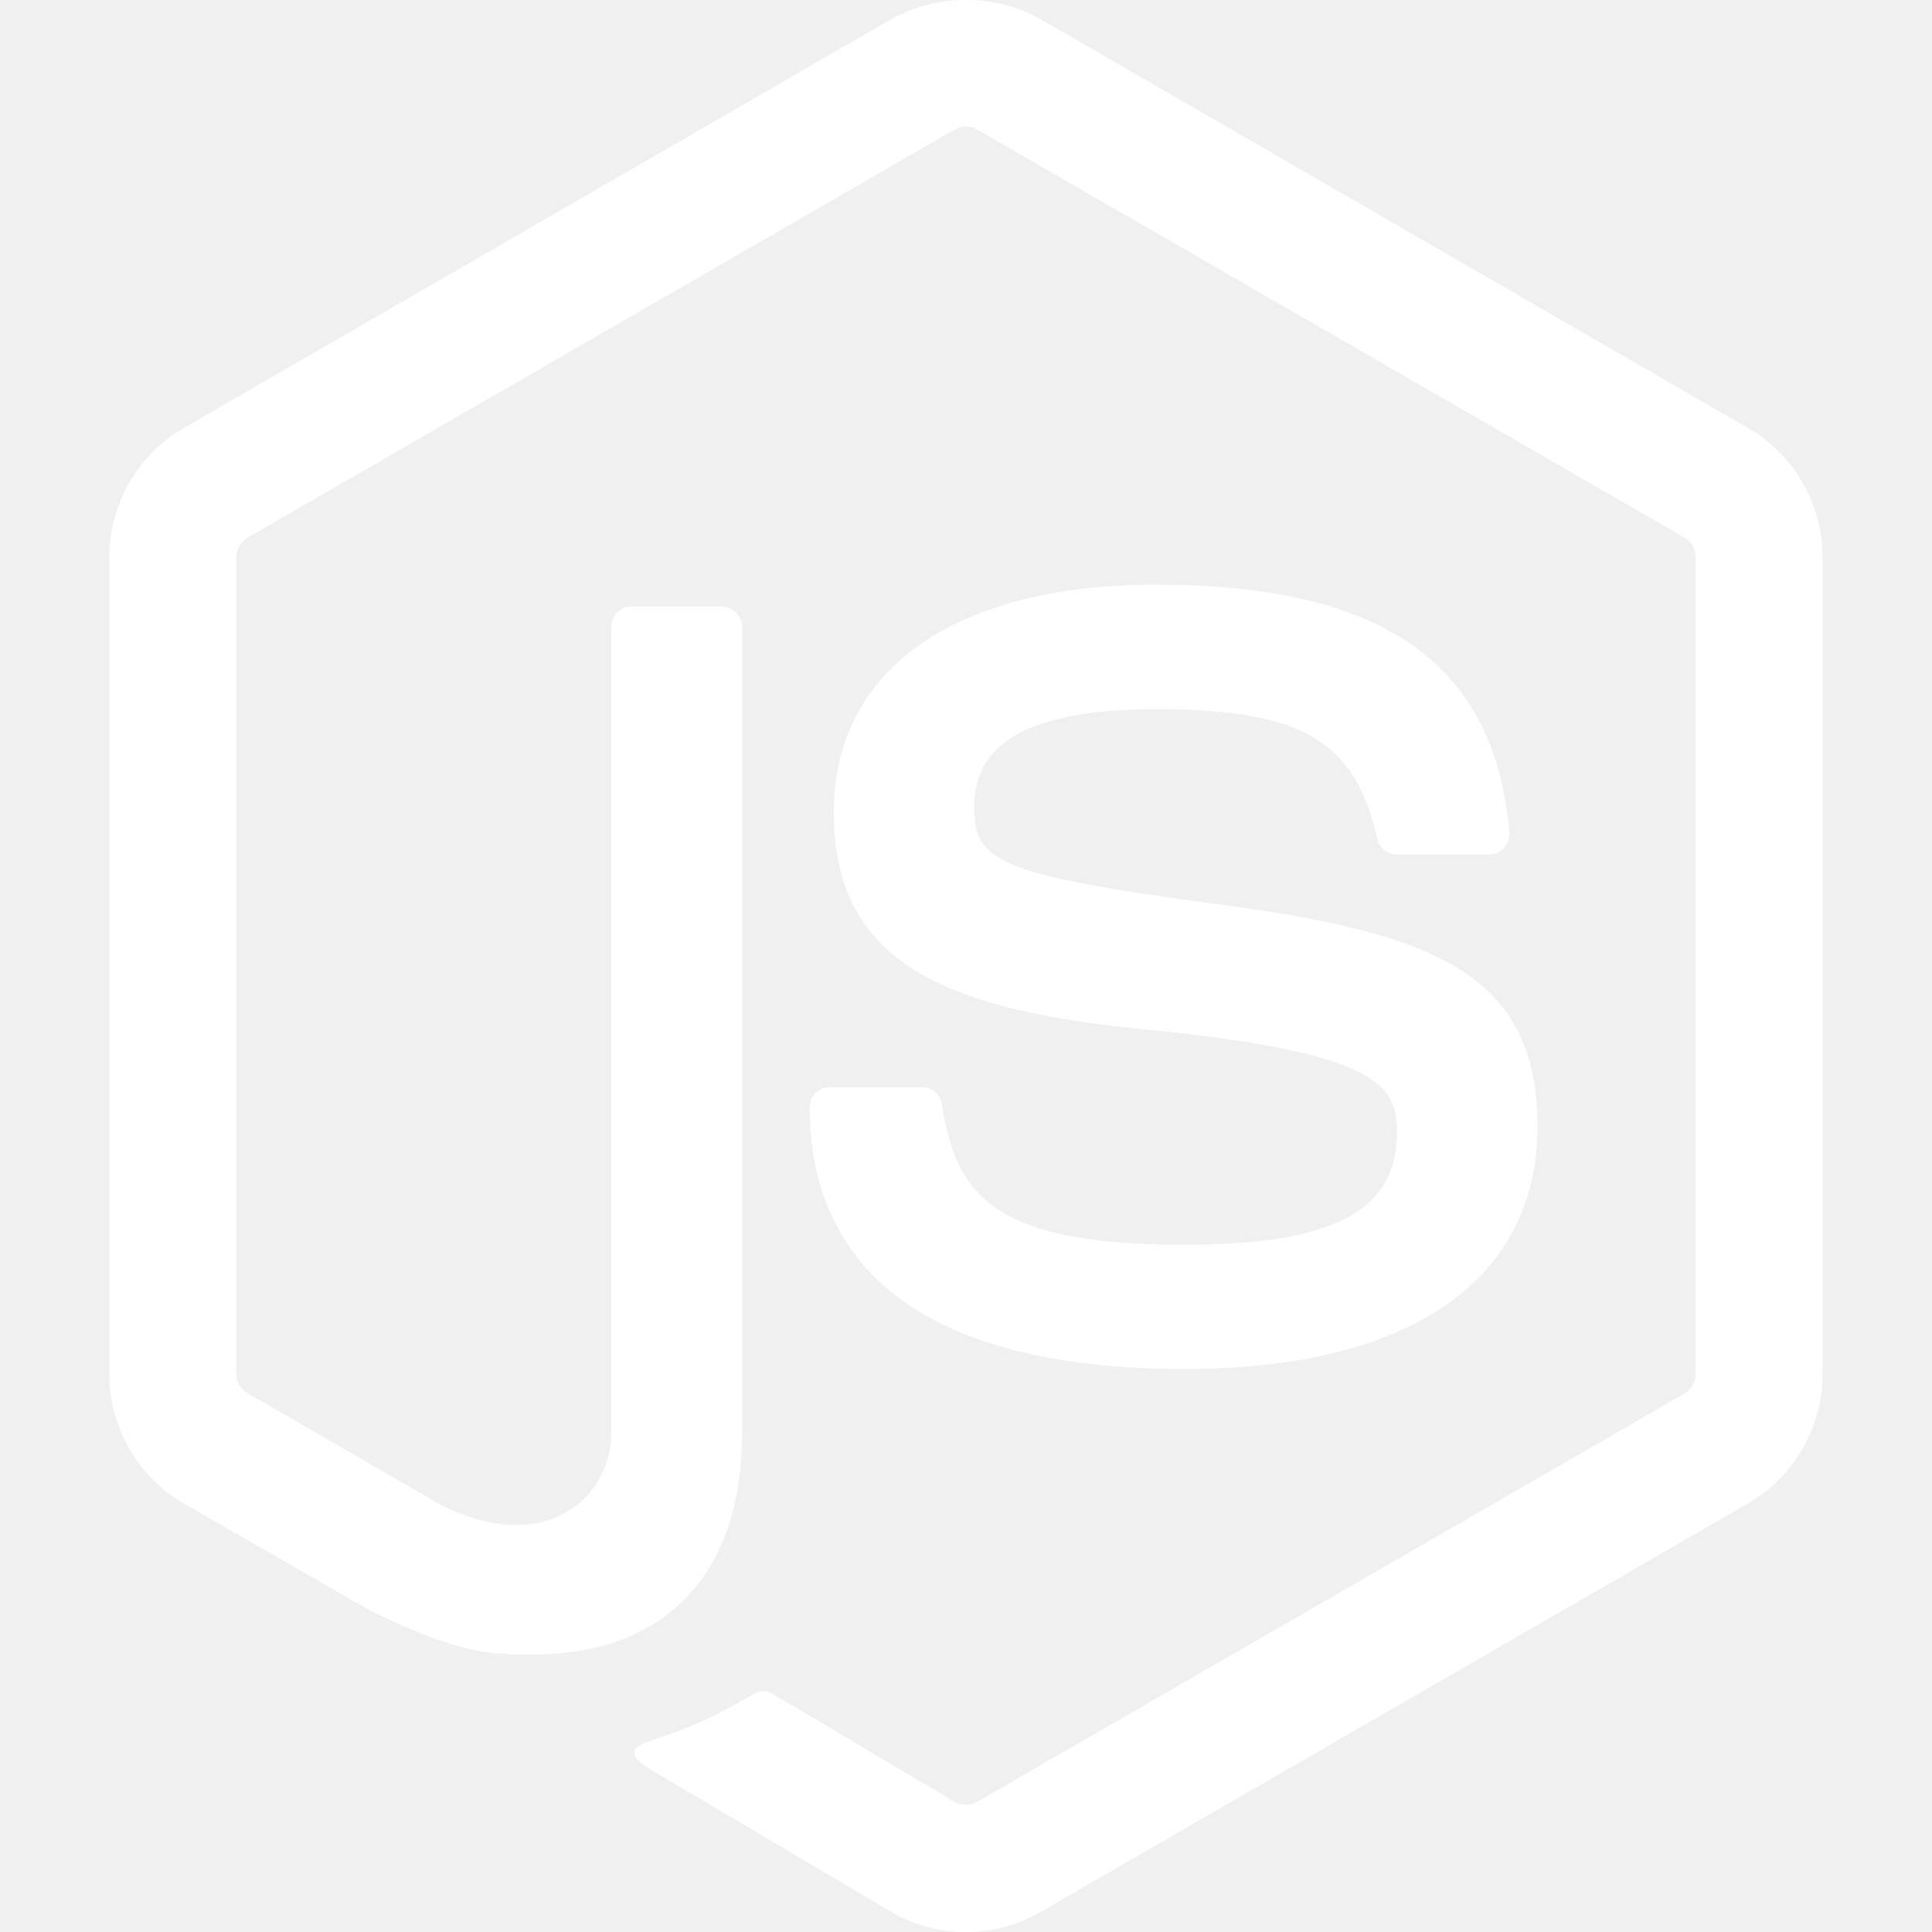
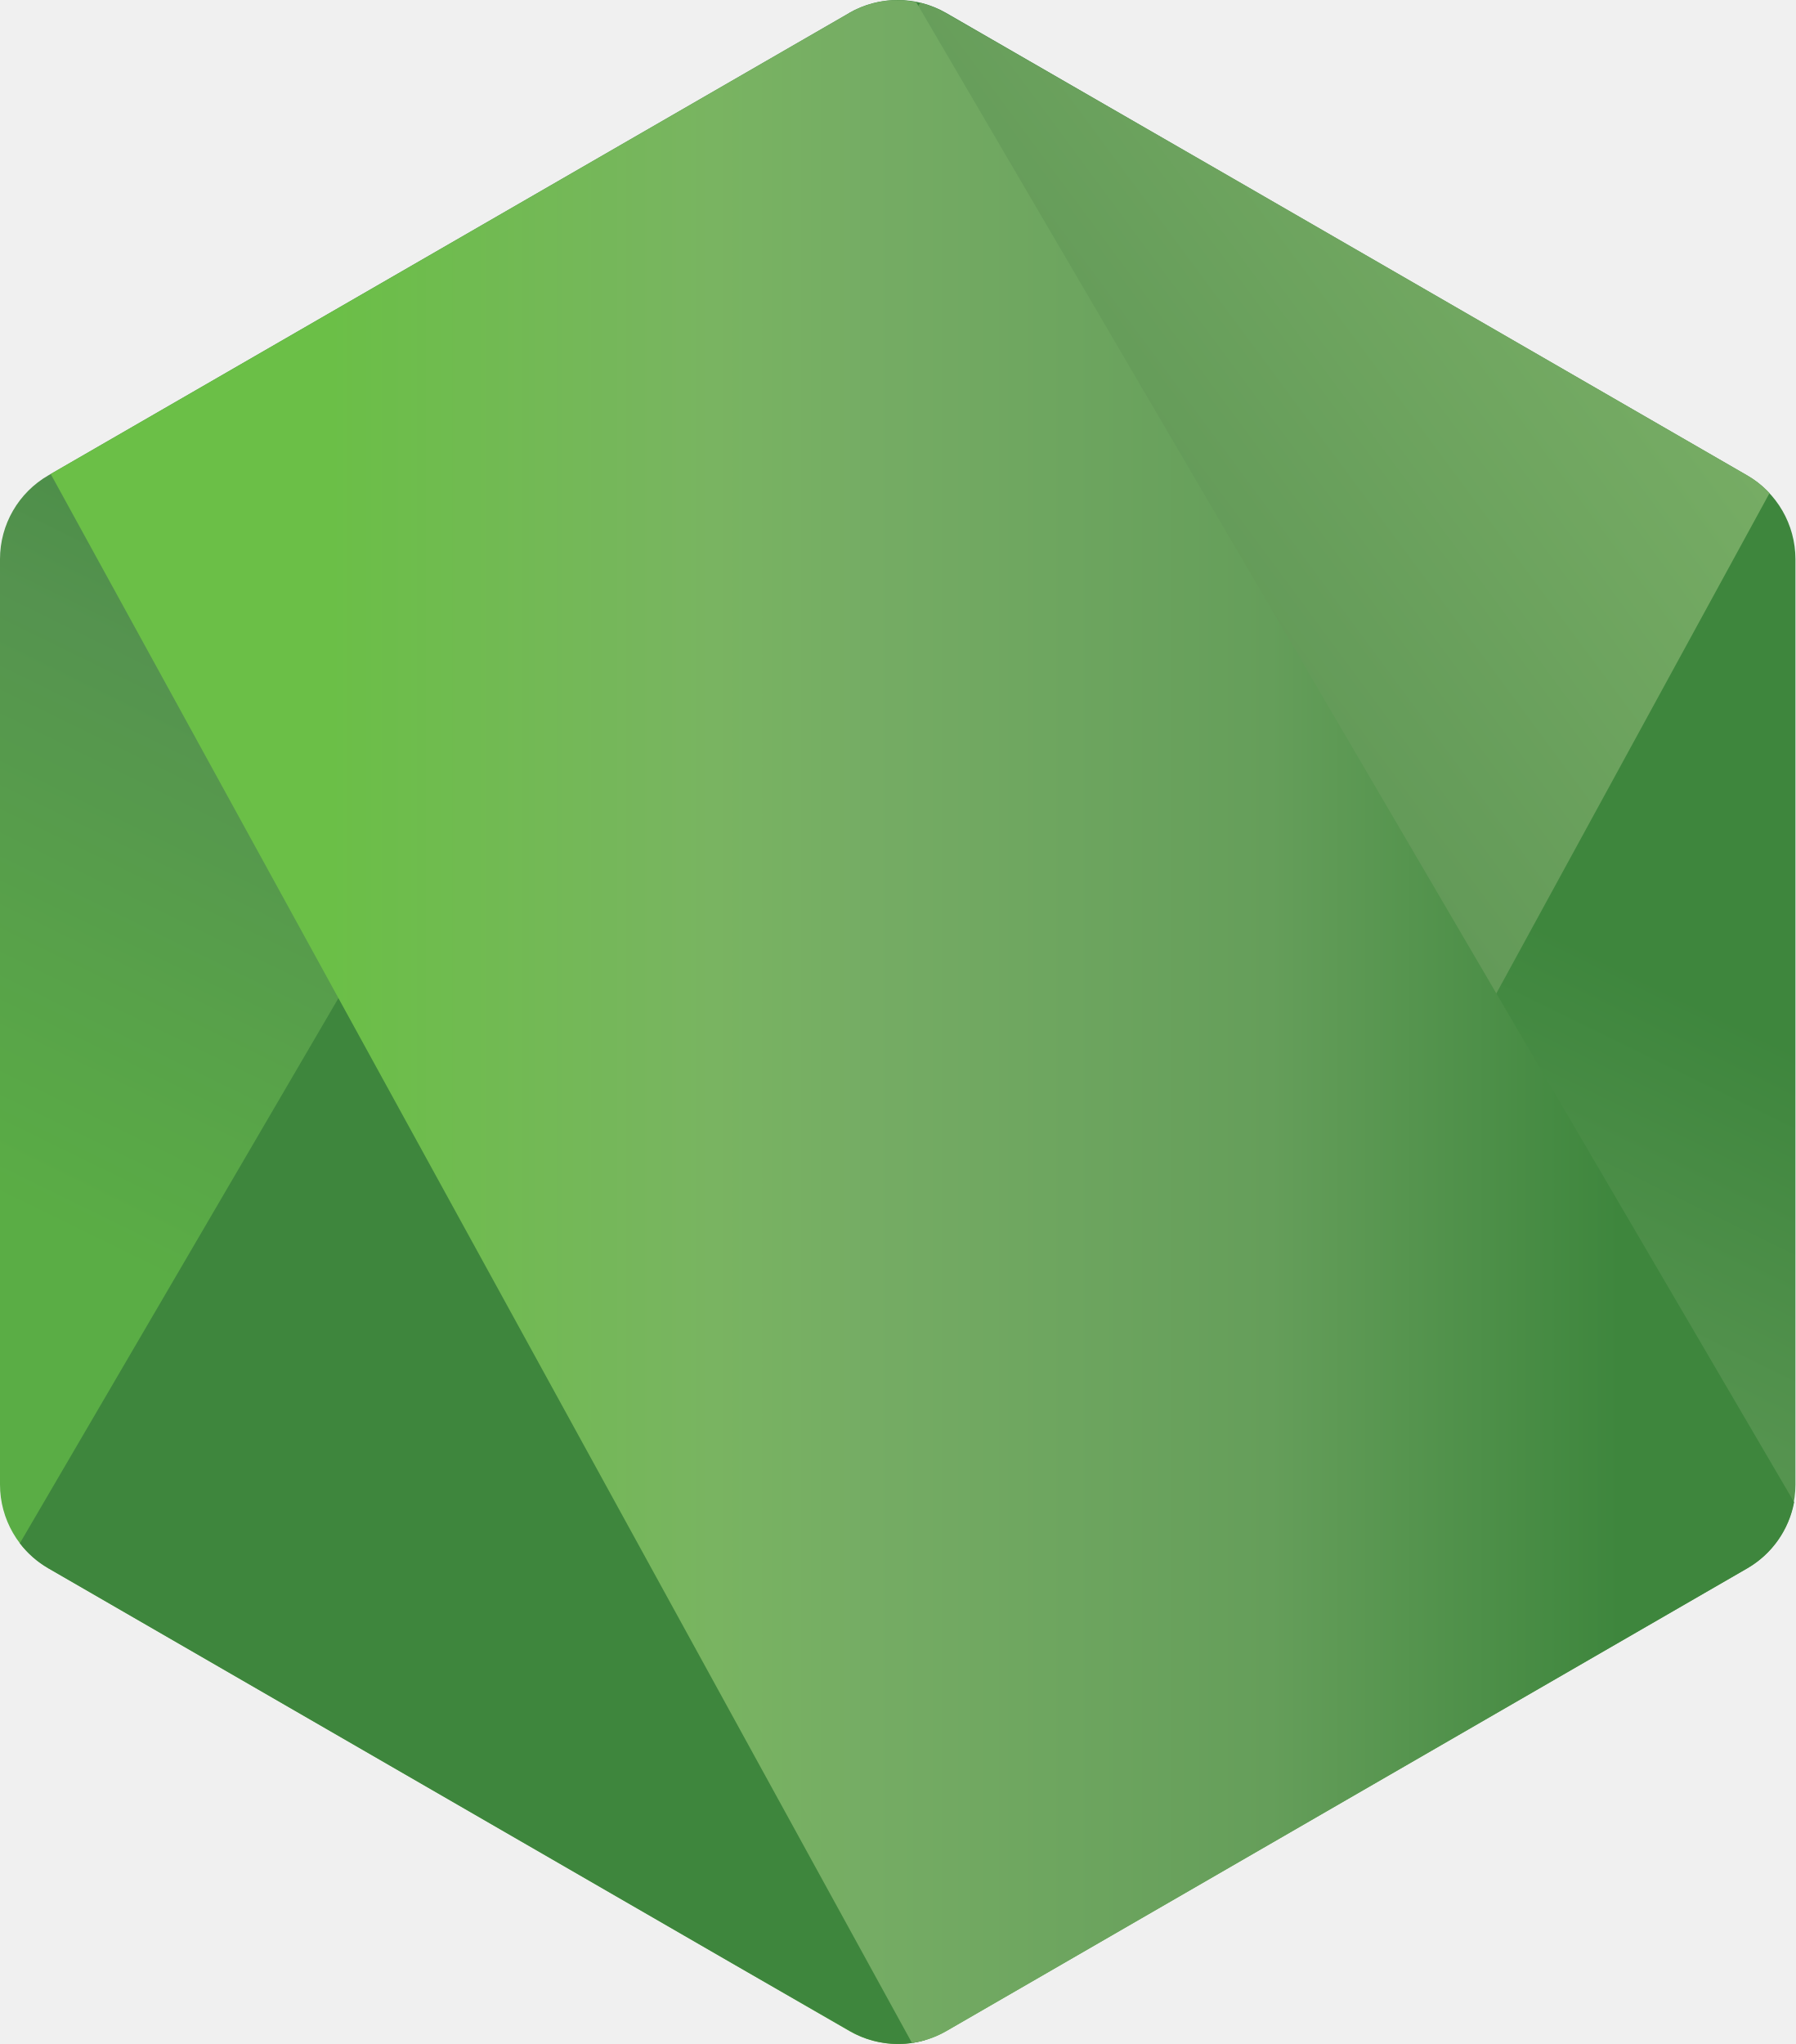
- <svg xmlns="http://www.w3.org/2000/svg" fill="#ffffff" role="img" viewBox="0 0 24 24">
-   <path d="M11.998,24c-0.321,0-0.641-0.084-0.922-0.247l-2.936-1.737c-0.438-0.245-0.224-0.332-0.08-0.383 c0.585-0.203,0.703-0.25,1.328-0.604c0.065-0.037,0.151-0.023,0.218,0.017l2.256,1.339c0.082,0.045,0.197,0.045,0.272,0l8.795-5.076 c0.082-0.047,0.134-0.141,0.134-0.238V6.921c0-0.099-0.053-0.192-0.137-0.242l-8.791-5.072c-0.081-0.047-0.189-0.047-0.271,0 L3.075,6.68C2.99,6.729,2.936,6.825,2.936,6.921v10.15c0,0.097,0.054,0.189,0.139,0.235l2.409,1.392 c1.307,0.654,2.108-0.116,2.108-0.89V7.787c0-0.142,0.114-0.253,0.256-0.253h1.115c0.139,0,0.255,0.112,0.255,0.253v10.021 c0,1.745-0.95,2.745-2.604,2.745c-0.508,0-0.909,0-2.026-0.551L2.28,18.675c-0.57-0.329-0.922-0.945-0.922-1.604V6.921 c0-0.659,0.353-1.275,0.922-1.603l8.795-5.082c0.557-0.315,1.296-0.315,1.848,0l8.794,5.082c0.57,0.329,0.924,0.944,0.924,1.603 v10.15c0,0.659-0.354,1.273-0.924,1.604l-8.794,5.078C12.643,23.916,12.324,24,11.998,24z M19.099,13.993 c0-1.9-1.284-2.406-3.987-2.763c-2.731-0.361-3.009-0.548-3.009-1.187c0-0.528,0.235-1.233,2.258-1.233 c1.807,0,2.473,0.389,2.747,1.607c0.024,0.115,0.129,0.199,0.247,0.199h1.141c0.071,0,0.138-0.031,0.186-0.081 c0.048-0.054,0.074-0.123,0.067-0.196c-0.177-2.098-1.571-3.076-4.388-3.076c-2.508,0-4.004,1.058-4.004,2.833 c0,1.925,1.488,2.457,3.895,2.695c2.88,0.282,3.103,0.703,3.103,1.269c0,0.983-0.789,1.402-2.642,1.402 c-2.327,0-2.839-0.584-3.011-1.742c-0.02-0.124-0.126-0.215-0.253-0.215h-1.137c-0.141,0-0.254,0.112-0.254,0.253 c0,1.482,0.806,3.248,4.655,3.248C17.501,17.007,19.099,15.91,19.099,13.993z" />
+ <svg xmlns="http://www.w3.org/2000/svg" viewBox="0 0 426.95 485.988">
+   <defs>
+     <linearGradient id="a" x1="310.495" x2="116.427" y1="44.907" y2="441.049" gradientUnits="userSpaceOnUse">
+       <stop offset=".3" stop-color="#3e863d" />
+       <stop offset=".5" stop-color="#55934f" />
+       <stop offset=".8" stop-color="#5aad45" />
+     </linearGradient>
+     <linearGradient id="b" x1="21.339" x2="409.585" y1="389.396" y2="102.11" gradientUnits="userSpaceOnUse">
+       <stop offset=".57" stop-color="#3e863d" />
+       <stop offset=".72" stop-color="#619857" />
+       <stop offset="1" stop-color="#76ac64" />
+     </linearGradient>
+     <linearGradient id="c" x1="12.058" x2="426.643" y1="242.887" y2="242.887" gradientUnits="userSpaceOnUse">
+       <stop offset=".16" stop-color="#6bbf47" />
+       <stop offset=".38" stop-color="#79b461" />
+       <stop offset=".47" stop-color="#75ac64" />
+       <stop offset=".7" stop-color="#659e5a" />
+       <stop offset=".9" stop-color="#3e863d" />
+     </linearGradient>
+   </defs>
+   <g data-name="Layer 2">
+     <g data-name="Layer 1">
+       <path fill="url(#a)" d="M201.985 3.074 11.511 113.014A22.99 22.99 0 0 0 0 132.934v220.033a22.98 22.98 0 0 0 11.511 19.92L202 482.912a23.06 23.06 0 0 0 23.013 0l190.454-110.025a23.04 23.04 0 0 0 11.483-19.92V132.934a22.99 22.99 0 0 0-11.528-19.92L224.993 3.074a23.16 23.16 0 0 0-23.058 0" />
+       <path fill="url(#b)" d="M4.72 366.937a23 23 0 0 0 6.782 5.95l163.392 94.378 27.217 15.643a23.1 23.1 0 0 0 13.265 3.007 23.6 23.6 0 0 0 4.521-.828L420.788 117.25a22.8 22.8 0 0 0-5.353-4.25L290.716 40.979 224.789 3.047a24 24 0 0 0-5.968-2.4Z" />
+       <path fill="url(#c)" d="M211.19.127a23.2 23.2 0 0 0-9.2 2.947L12.058 112.7l204.806 373.034a22.9 22.9 0 0 0 8.183-2.822l190.474-110.025a23.08 23.08 0 0 0 11.122-15.715L217.858.5A24 24 0 0 0 213.2.041q-.95 0-1.9.09" />
+     </g>
+   </g>
</svg>
